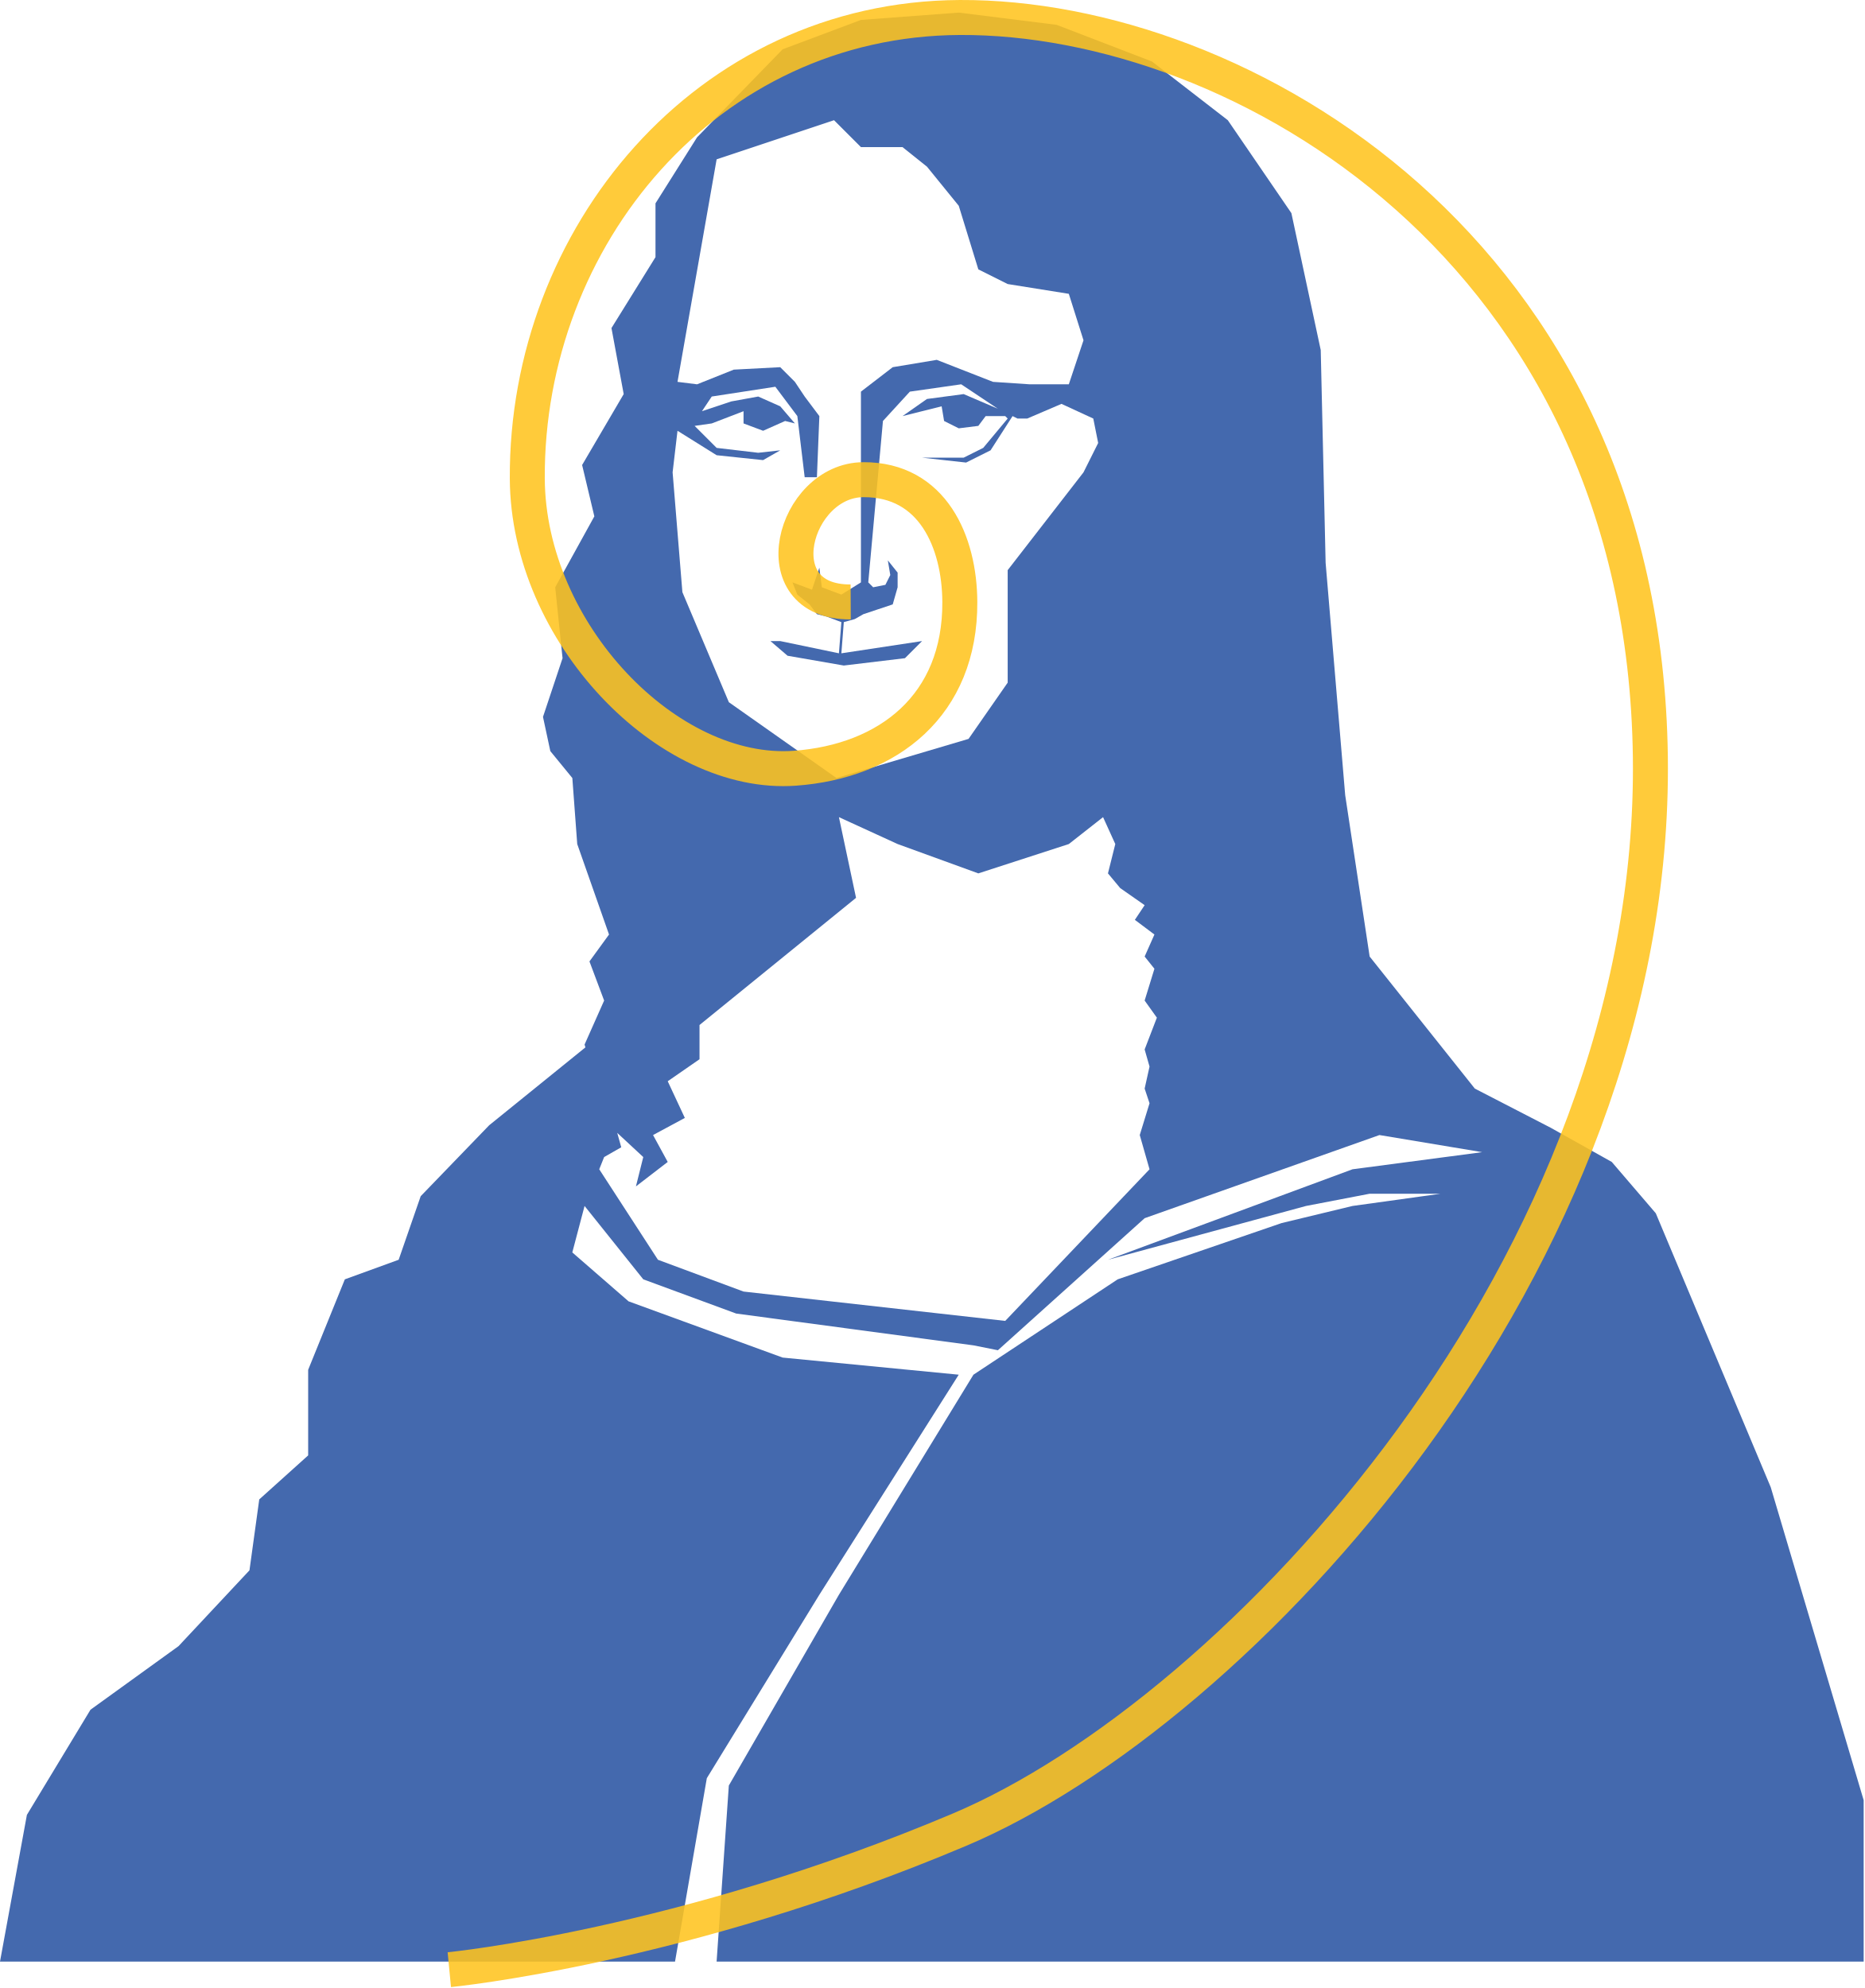
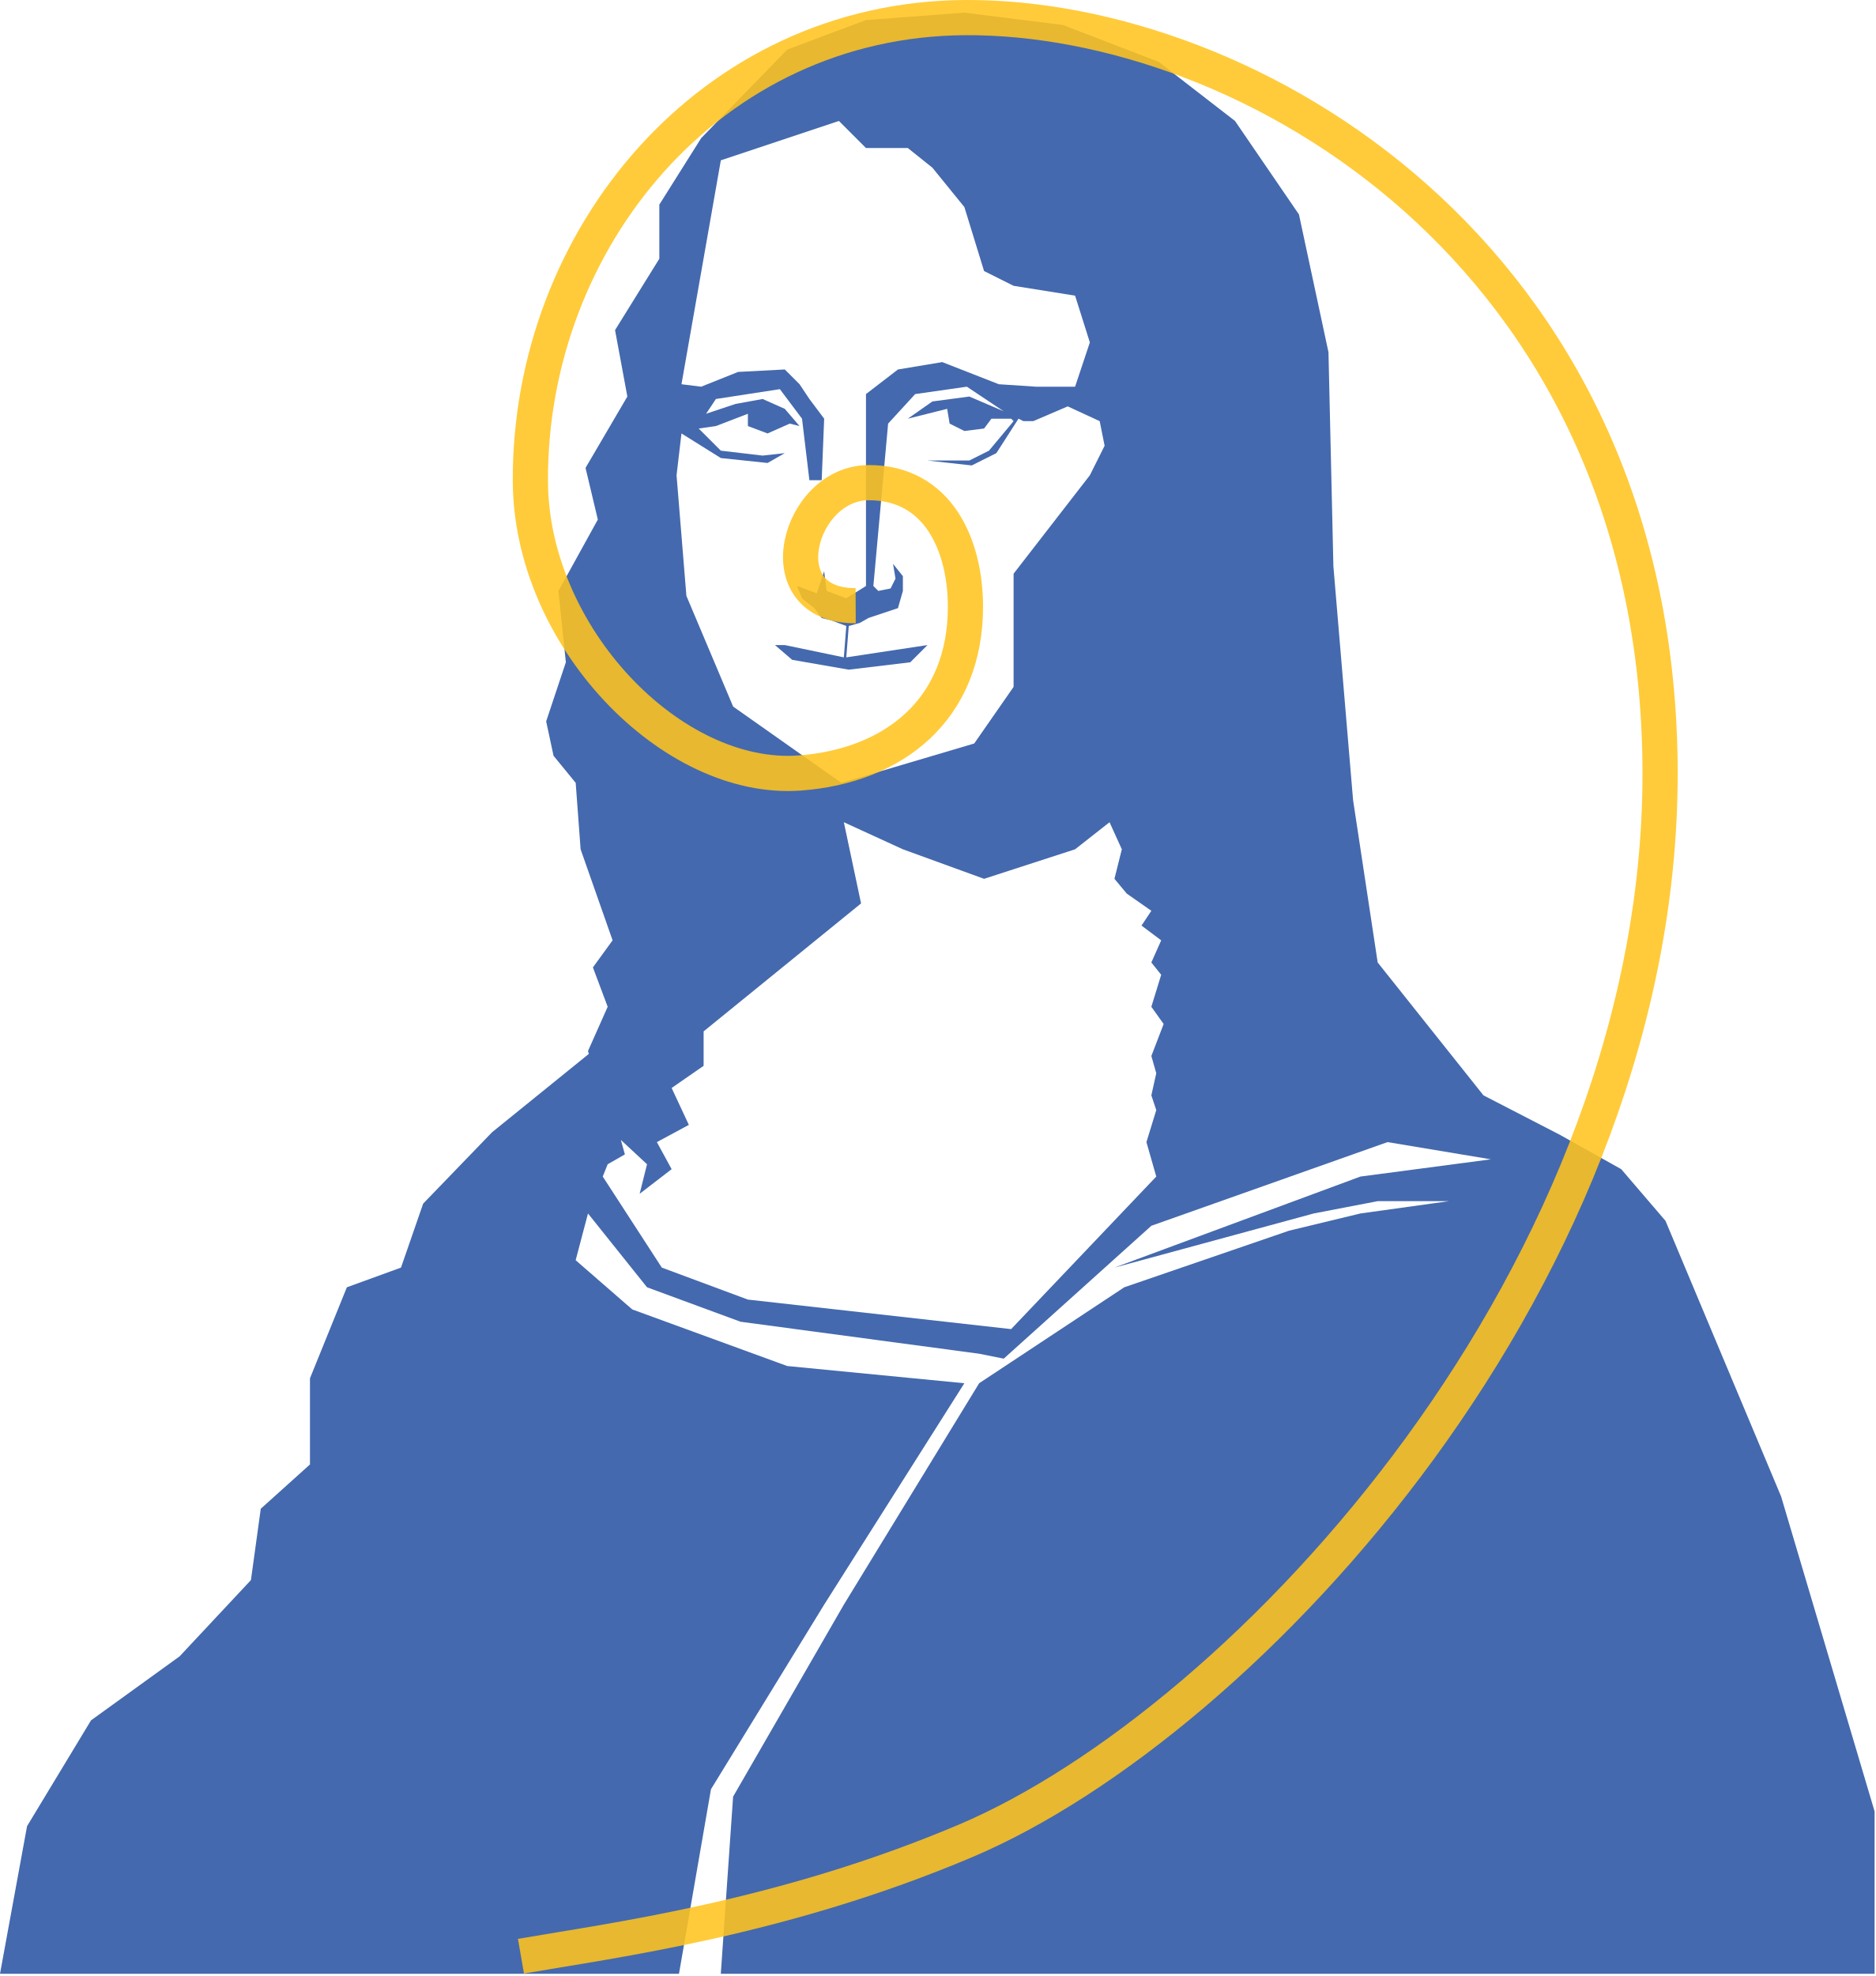
- <svg xmlns="http://www.w3.org/2000/svg" width="693" height="739" viewBox="0 0 693 739" fill="none">
-   <path d="M319.992 145.585L331.809 136.495L348.172 133.768L369.08 141.949L382.715 142.858H397.26L402.714 126.495L397.26 109.224L374.534 105.588L363.625 100.133L356.353 76.499L344.536 61.954L335.445 54.682H319.992L309.992 44.682L266.359 59.227L251.814 141.949L259.086 142.858L272.722 137.404L289.994 136.495L295.448 141.949L299.084 147.403L304.538 154.675L303.629 177.401H299.084L296.357 154.675L288.175 143.767L264.541 147.403L260.904 152.857L271.813 149.221L281.812 147.403L289.994 151.039L295.448 157.403L291.812 156.494L283.63 160.13L276.358 157.403V152.857L264.541 157.403L258.177 158.312L266.359 166.493L281.812 168.311L289.994 167.402L283.63 171.038L266.359 169.22L251.814 160.13L249.996 175.583L253.632 220.126L270.904 261.032L310.901 289.213L311.81 303.757L318.174 333.755L259.995 381.025V393.751L248.178 401.933L254.541 415.568L242.724 421.932L248.178 431.931L236.36 441.021L239.088 430.113L226.361 418.295L217.271 388.297L224.543 371.935L219.089 357.39L226.361 347.391L214.544 313.756L212.726 289.213L204.544 279.213L201.817 266.487L209.089 244.67L206.362 218.308L220.907 191.946L216.362 172.856L231.815 146.494L227.27 121.95L243.633 95.588V75.59L259.086 51.045L290.903 18.32L319.992 7.412L356.353 4.685L392.714 9.23L428.167 22.866L456.347 44.682L479.982 79.226L490.89 130.132L492.708 209.218L499.98 295.576L509.071 355.572L548.159 404.66L576.339 419.204L599.065 431.931L615.428 451.021L658.141 552.832L692.684 669.188V729.184H266.347L270.892 663.734L311.799 592.829L361.807 511.016L415.429 475.565L476.334 454.656L502.696 448.294L535.421 443.747H509.071L485.424 448.294L411.804 468.292L502.696 434.658L550.886 428.295L512.707 421.932L425.44 452.839L370.898 501.927L361.807 500.109L273.631 488.291L239.088 475.565L217.271 448.294L212.714 465.564L233.622 483.745L290.891 504.653L356.341 511.016L304.527 592.829L262.711 661.007L250.894 729.184H2.22084e-05L9.999 674.642L33.634 635.554L66.359 611.919L92.722 583.739L96.358 557.377L114.538 541.014V509.198L128.174 475.565L148.173 468.292L156.365 444.657L181.818 418.295L219.998 387.388L230.906 426.477L224.543 430.113L222.725 434.658L244.542 468.292L276.358 480.11L373.625 491.018L427.258 434.658L423.622 421.932L427.258 410.114L425.44 404.66L427.258 396.479L425.44 390.115L429.985 378.298L425.44 371.935L429.076 360.117L425.44 355.572L429.076 347.391L421.804 341.937L425.44 336.482L416.349 330.119L411.804 324.665L414.531 313.756L409.986 303.757L397.26 313.756L363.625 324.665L333.627 313.756L311.81 303.757L310.901 289.213L359.989 274.668L374.534 253.76V211.945L402.714 175.583L408.168 164.675L406.35 155.584L394.532 150.13L381.806 155.584H378.17L376.352 154.675L368.17 167.402L359.08 171.947L342.718 170.129H358.171L365.443 166.493L374.534 155.584L373.625 154.675H366.352L363.625 158.312L356.353 159.221L350.899 156.494L349.99 151.039L335.445 154.675L344.536 148.312L358.171 146.494L370.898 151.948L357.262 142.858L338.172 145.585L328.173 156.494L322.719 216.49L324.537 218.308L329.082 217.399L330.9 213.763L329.991 208.308L333.627 212.854V218.308L331.809 224.671L326.355 226.489L320.901 228.307L317.719 230.125L313.628 231.262L312.719 242.852L342.718 238.307L336.354 244.67L313.628 247.397L292.721 243.761L286.357 238.307H289.994L311.81 242.852L312.719 231.262L310.901 230.58L307.265 229.216L303.629 228.307L300.902 224.671L296.357 221.035L294.539 216.49L301.811 219.217L304.538 211.036L305.447 218.308L312.719 221.035L319.992 216.49V145.585Z" fill="#4469AE" />
-   <path d="M167 732.185C167 732.185 253.495 723.796 356.746 680.097C459.997 636.397 615.851 469.854 613.402 281.368C610.954 92.881 460.49 5.989 356.746 6.502C262.412 6.969 195.538 88.289 195.982 177.863C196.266 235.289 248.285 289.008 295.436 285.576C330.227 283.043 356.936 262.15 356.746 223.761C356.636 201.606 346.756 178.182 320.889 178.31C295.021 178.438 282.709 223.927 316.183 223.761" stroke="#FFC31D" stroke-opacity="0.87" stroke-width="13" />
+ <svg xmlns="http://www.w3.org/2000/svg" width="693" height="730" viewBox="0 0 693 730" fill="none">
+   <path d="M319.992 145.585L331.809 136.495L348.172 133.768L369.079 141.949L382.715 142.858H397.26L402.714 126.495L397.26 109.224L374.534 105.588L363.625 100.133L356.353 76.499L344.536 61.954L335.445 54.682H319.992L309.992 44.682L266.359 59.227L251.814 141.949L259.086 142.858L272.722 137.404L289.993 136.495L295.448 141.949L299.084 147.403L304.538 154.675L303.629 177.401H299.084L296.357 154.675L288.175 143.767L264.541 147.403L260.904 152.857L271.813 149.221L281.812 147.403L289.993 151.039L295.448 157.403L291.812 156.494L283.63 160.13L276.358 157.403V152.857L264.541 157.403L258.177 158.312L266.359 166.493L281.812 168.311L289.993 167.402L283.63 171.038L266.359 169.22L251.814 160.13L249.996 175.583L253.632 220.126L270.904 261.032L310.901 289.213L311.81 303.757L318.174 333.755L259.995 381.025V393.751L248.178 401.933L254.541 415.568L242.724 421.932L248.178 431.931L236.36 441.021L239.088 430.113L226.361 418.295L217.271 388.297L224.543 371.935L219.089 357.39L226.361 347.391L214.544 313.756L212.726 289.213L204.544 279.213L201.817 266.487L209.089 244.67L206.362 218.308L220.907 191.946L216.362 172.856L231.815 146.494L227.27 121.95L243.633 95.588V75.59L259.086 51.045L290.903 18.32L319.992 7.412L356.353 4.685L392.714 9.23L428.167 22.866L456.347 44.682L479.982 79.226L490.89 130.132L492.708 209.218L499.98 295.576L509.071 355.572L548.159 404.66L576.339 419.204L599.065 431.931L615.428 451.021L658.141 552.832L692.684 669.188V729.184H266.347L270.892 663.734L311.799 592.829L361.807 511.016L415.429 475.565L476.334 454.656L502.696 448.294L535.421 443.747H509.071L485.424 448.294L411.804 468.292L502.696 434.658L550.886 428.295L512.707 421.932L425.44 452.839L370.898 501.927L361.807 500.109L273.631 488.291L239.088 475.565L217.271 448.294L212.714 465.564L233.622 483.745L290.891 504.653L356.341 511.016L304.527 592.829L262.711 661.007L250.893 729.184H0L9.999 674.642L33.634 635.554L66.359 611.919L92.722 583.739L96.358 557.377L114.538 541.014V509.198L128.174 475.565L148.173 468.292L156.365 444.657L181.818 418.295L219.998 387.388L230.906 426.477L224.543 430.113L222.725 434.658L244.542 468.292L276.358 480.11L373.625 491.018L427.258 434.658L423.622 421.932L427.258 410.114L425.44 404.66L427.258 396.479L425.44 390.115L429.985 378.298L425.44 371.935L429.076 360.117L425.44 355.572L429.076 347.391L421.803 341.937L425.44 336.482L416.349 330.119L411.804 324.665L414.531 313.756L409.986 303.757L397.26 313.756L363.625 324.665L333.627 313.756L311.81 303.757L310.901 289.213L359.989 274.668L374.534 253.76V211.945L402.714 175.583L408.168 164.675L406.35 155.584L394.532 150.13L381.806 155.584H378.17L376.352 154.675L368.17 167.402L359.08 171.947L342.717 170.129H358.171L365.443 166.493L374.534 155.584L373.625 154.675H366.352L363.625 158.312L356.353 159.221L350.899 156.494L349.99 151.039L335.445 154.675L344.536 148.312L358.171 146.494L370.898 151.948L357.262 142.858L338.172 145.585L328.173 156.494L322.719 216.49L324.537 218.308L329.082 217.399L330.9 213.763L329.991 208.308L333.627 212.854V218.308L331.809 224.671L326.355 226.489L320.901 228.307L317.719 230.125L313.628 231.262L312.719 242.852L342.717 238.307L336.354 244.67L313.628 247.397L292.721 243.761L286.357 238.307H289.993L311.81 242.852L312.719 231.262L310.901 230.58L307.265 229.216L303.629 228.307L300.902 224.671L296.357 221.035L294.539 216.49L301.811 219.217L304.538 211.036L305.447 218.308L312.719 221.035L319.992 216.49V145.585Z" fill="#4469AE" />
+   <path d="M316.183 223.761C282.709 223.927 295.021 178.438 320.889 178.31C346.756 178.182 356.636 201.606 356.745 223.761C356.935 262.15 330.227 283.043 295.436 285.576C248.285 289.008 196.266 235.289 195.981 177.863C195.538 88.289 262.411 6.969 356.745 6.502C460.49 5.989 610.954 92.881 613.402 281.368C615.85 469.854 459.997 636.397 356.746 680.097C288.727 708.884 226.037 716.848 192.5 722.685" stroke="#FFC31D" stroke-opacity="0.87" stroke-width="13" />
</svg>
